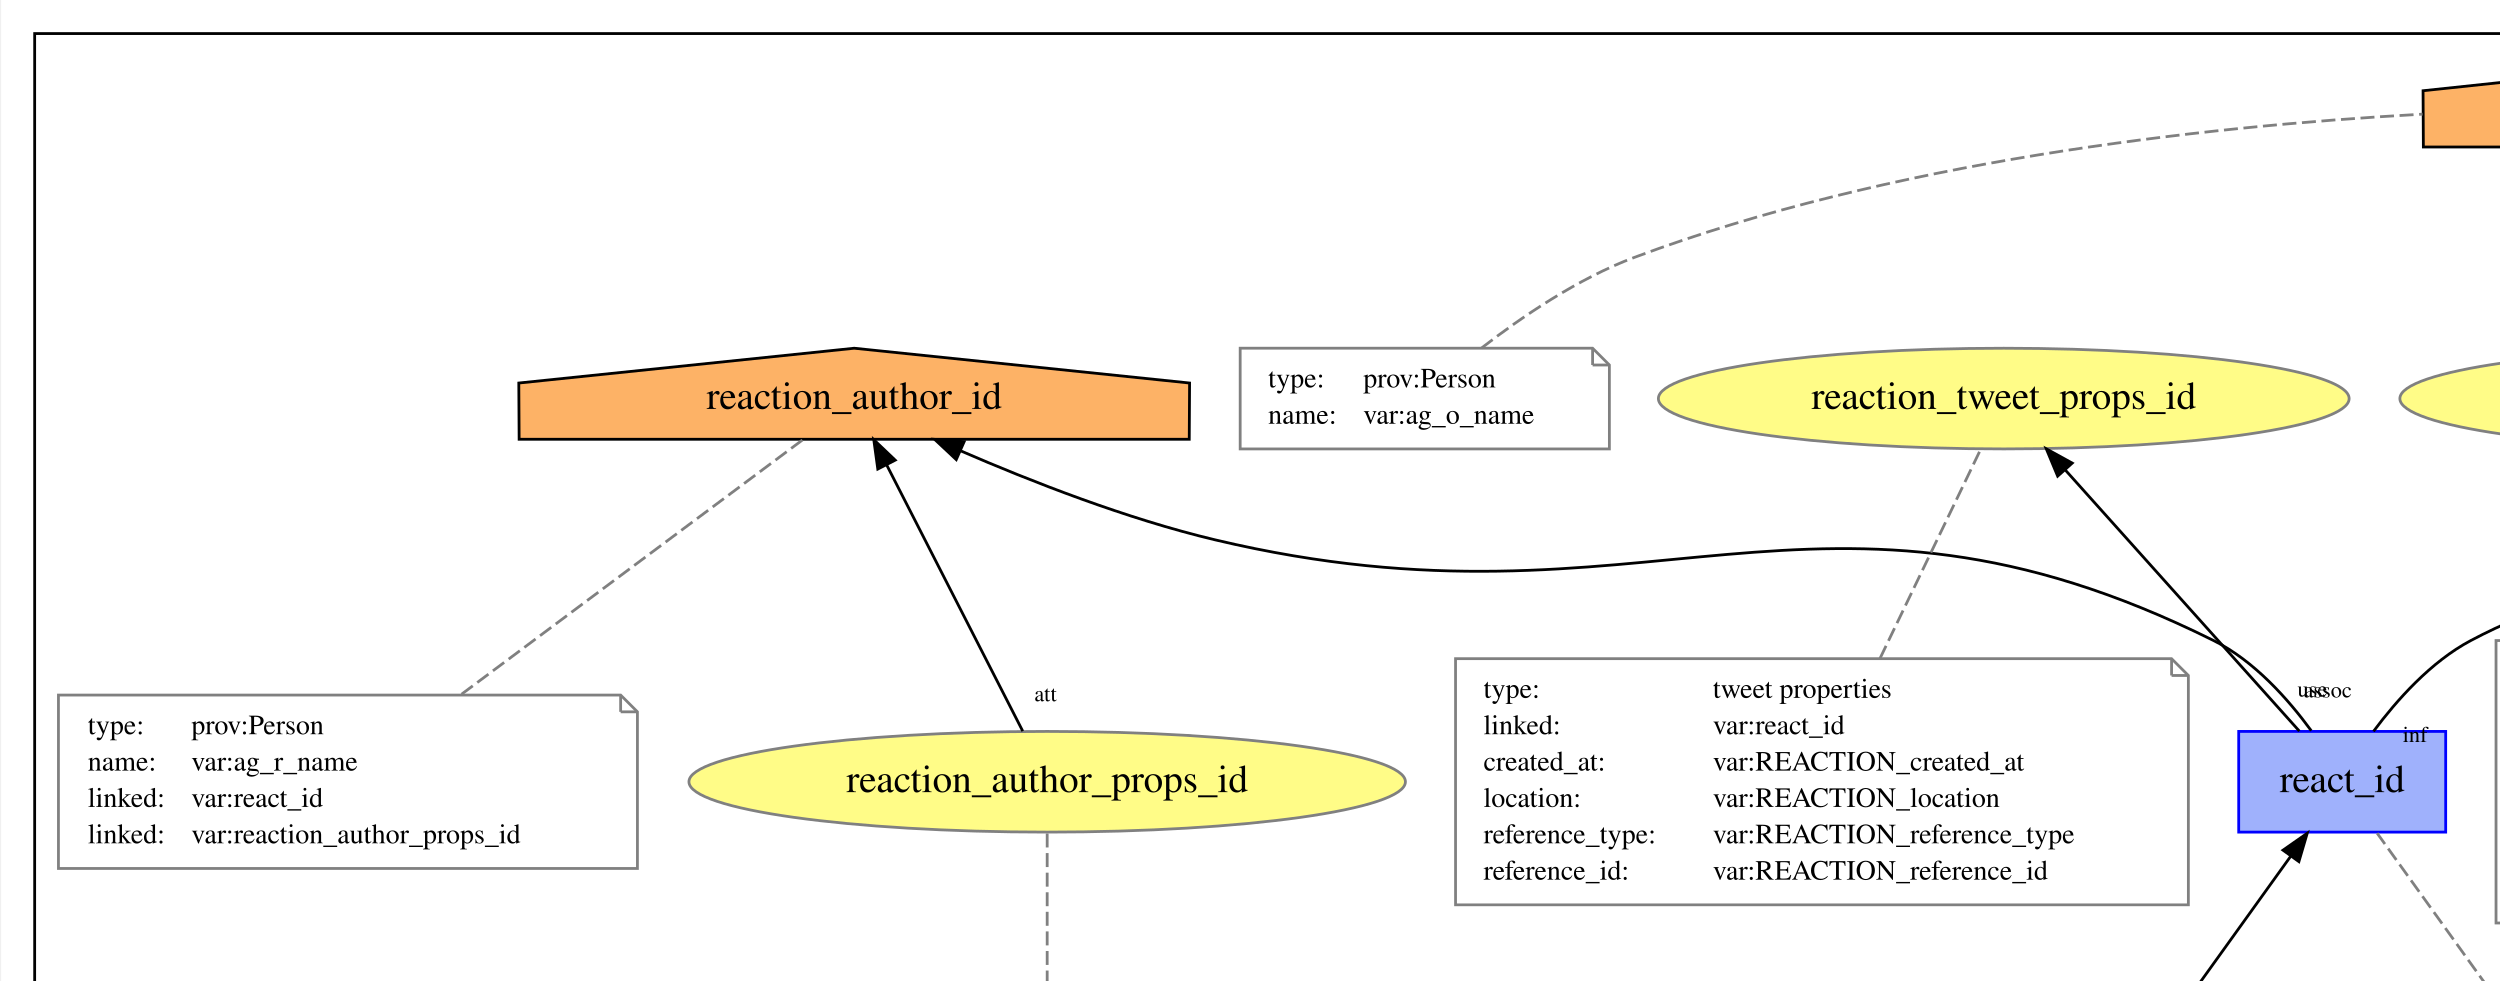
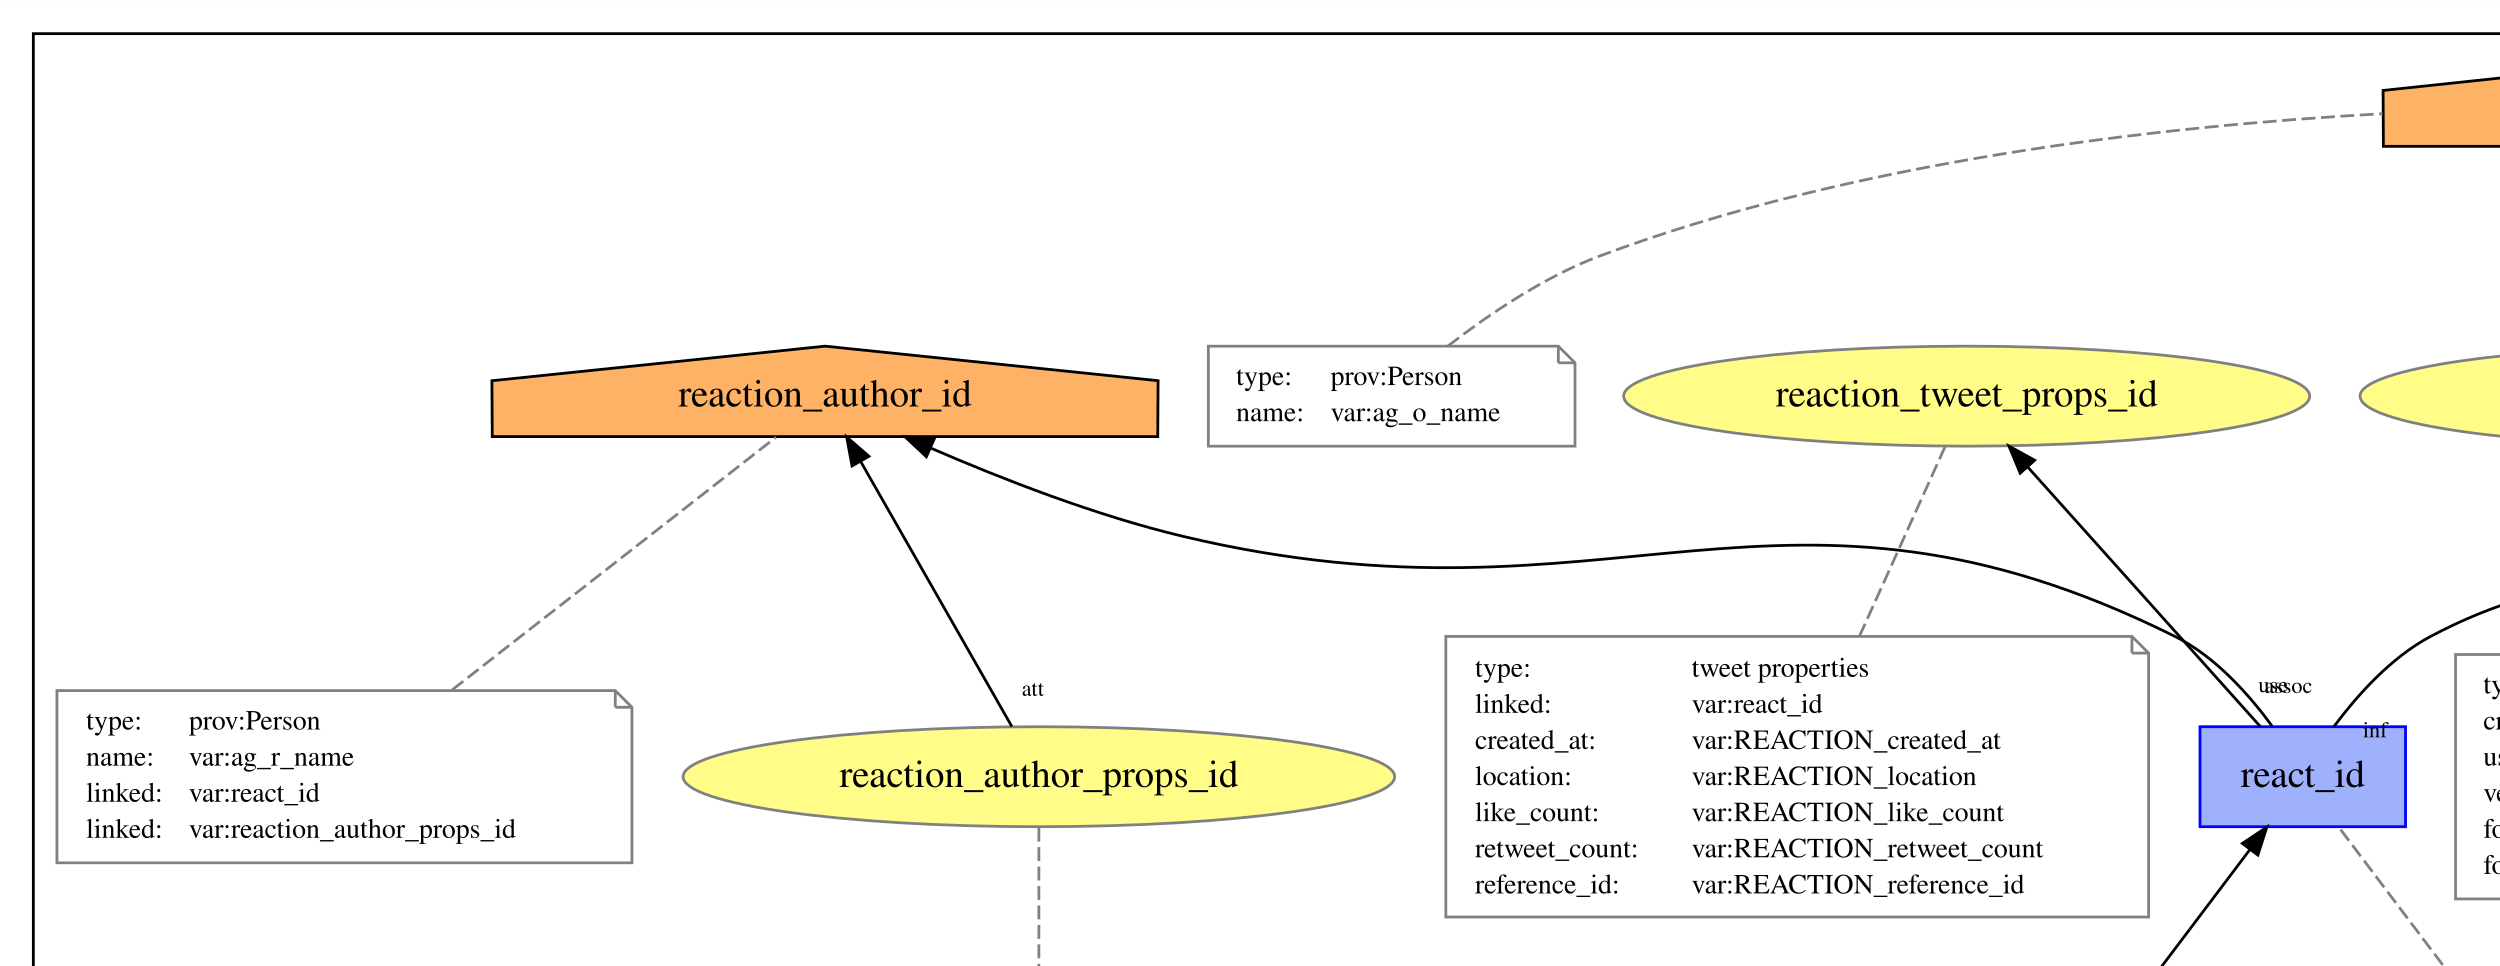
- <svg xmlns="http://www.w3.org/2000/svg" xmlns:xlink="http://www.w3.org/1999/xlink" width="1152pt" height="452pt" viewBox="0.00 0.00 1152.00 452.40">
-   <g id="graph0" class="graph" transform="scale(1.29 1.29) rotate(0) translate(4 578)">
-     <polygon fill="white" stroke="transparent" points="-4,4 -4,-578 1478,-578 1478,4 -4,4" />
+ <svg xmlns="http://www.w3.org/2000/svg" xmlns:xlink="http://www.w3.org/1999/xlink" width="1152pt" height="445pt" viewBox="0.00 0.00 1152.00 444.70">
+   <g id="graph0" class="graph" transform="scale(1.28 1.28) rotate(0) translate(4 565)">
+     <polygon fill="white" stroke="transparent" points="-4,4 -4,-565 1470,-565 1470,4 -4,4" />
    <g id="clust1" class="cluster">
      <g id="a_clust1">
        <a xlink:href="http://openprovenance.org/vargen#bundle_id" xlink:title="bundle_id">
-           <polygon fill="none" stroke="black" points="8,-8 8,-566 1466,-566 1466,-8 8,-8" />
-           <text text-anchor="middle" x="737" y="-15.8" font-family="Times,serif" font-size="14.00">bundle_id</text>
+           <polygon fill="none" stroke="black" points="8,-8 8,-553 1458,-553 1458,-8 8,-8" />
+           <text text-anchor="middle" x="733" y="-15.8" font-family="Times,serif" font-size="14.00">bundle_id</text>
        </a>
      </g>
    </g>
    <g id="node1" class="node">
      <g id="a_node1">
        <a xlink:href="http://openprovenance.org/var#post_id" xlink:title="post_id">
-           <polygon fill="#9fb1fc" stroke="#0000ff" points="1190,-453.5 1122,-453.5 1122,-417.5 1190,-417.5 1190,-453.5" />
-           <text text-anchor="middle" x="1156" y="-431.8" font-family="Times,serif" font-size="14.00">post_id</text>
+           <polygon fill="#9fb1fc" stroke="#0000ff" points="1182,-440.5 1114,-440.5 1114,-404.5 1182,-404.5 1182,-440.5" />
+           <text text-anchor="middle" x="1148" y="-418.8" font-family="Times,serif" font-size="14.00">post_id</text>
        </a>
      </g>
    </g>
    <g id="node7" class="node">
      <g id="a_node7">
        <a xlink:href="http://openprovenance.org/var#original_tweet_props_id" xlink:title="original_tweet_props_id">
-           <ellipse fill="#fffc87" stroke="#808080" cx="1284" cy="-540" rx="120.78" ry="18" />
-           <text text-anchor="middle" x="1284" y="-536.3" font-family="Times,serif" font-size="14.00">original_tweet_props_id</text>
+           <ellipse fill="#fffc87" stroke="#808080" cx="1276" cy="-527" rx="120.78" ry="18" />
+           <text text-anchor="middle" x="1276" y="-523.3" font-family="Times,serif" font-size="14.00">original_tweet_props_id</text>
        </a>
      </g>
    </g>
    <g id="edge13" class="edge">
-       <path fill="none" stroke="black" d="M1168.82,-453.69C1176.83,-463.78 1187.74,-476.39 1199,-486 1212.58,-497.59 1228.95,-508.41 1243.67,-517.22" />
-       <polygon fill="black" stroke="black" points="1242.19,-520.4 1252.59,-522.42 1245.72,-514.36 1242.19,-520.4" />
-       <text text-anchor="middle" x="1183.64" y="-449.5" font-family="Times,serif" font-size="8.00">use</text>
+       <path fill="none" stroke="black" d="M1160.82,-440.69C1168.83,-450.78 1179.74,-463.39 1191,-473 1204.58,-484.59 1220.95,-495.41 1235.67,-504.22" />
+       <polygon fill="black" stroke="black" points="1234.19,-507.4 1244.59,-509.42 1237.72,-501.36 1234.19,-507.4" />
+       <text text-anchor="middle" x="1175.64" y="-436.5" font-family="Times,serif" font-size="8.00">use</text>
    </g>
    <g id="node17" class="node">
      <g id="a_node17">
        <a xlink:href="http://openprovenance.org/var#original_author_id" xlink:title="original_author_id">
-           <polygon fill="#fdb266" stroke="black" points="1096.09,-545.56 979,-558 861.91,-545.56 862.02,-525.44 1095.98,-525.44 1096.09,-545.56" />
-           <text text-anchor="middle" x="979" y="-536.3" font-family="Times,serif" font-size="14.00">original_author_id</text>
+           <polygon fill="#fdb266" stroke="black" points="1088.09,-532.56 971,-545 853.91,-532.56 854.02,-512.44 1087.98,-512.44 1088.09,-532.56" />
+           <text text-anchor="middle" x="971" y="-523.3" font-family="Times,serif" font-size="14.00">original_author_id</text>
        </a>
      </g>
    </g>
    <g id="edge12" class="edge">
-       <path fill="none" stroke="black" d="M1144.49,-453.51C1136.65,-464.04 1125.45,-477.19 1113,-486 1090.83,-501.7 1063.36,-513.61 1039.07,-522.13" />
-       <polygon fill="black" stroke="black" points="1037.94,-518.82 1029.59,-525.35 1040.18,-525.45 1037.94,-518.82" />
-       <text text-anchor="middle" x="1150.31" y="-465.43" font-family="Times,serif" font-size="8.00">assoc</text>
+       <path fill="none" stroke="black" d="M1136.49,-440.51C1128.65,-451.04 1117.45,-464.19 1105,-473 1082.83,-488.7 1055.36,-500.61 1031.07,-509.13" />
+       <polygon fill="black" stroke="black" points="1029.94,-505.82 1021.59,-512.35 1032.18,-512.45 1029.94,-505.82" />
+       <text text-anchor="middle" x="1142.31" y="-452.43" font-family="Times,serif" font-size="8.00">assoc</text>
    </g>
    <g id="node2" class="node">
-       <polygon fill="none" stroke="gray" points="1451.5,-316.5 1370.5,-316.5 1370.5,-280.5 1457.5,-280.5 1457.5,-310.5 1451.5,-316.5" />
-       <polyline fill="none" stroke="gray" points="1451.5,-316.5 1451.5,-310.5 " />
-       <polyline fill="none" stroke="gray" points="1457.5,-310.5 1451.5,-310.5 " />
-       <text text-anchor="start" x="1381" y="-295.5" font-family="Times,serif" font-size="10.00">type:</text>
-       <text text-anchor="start" x="1409" y="-295.5" font-family="Times,serif" font-size="10.00">publish</text>
+       <polygon fill="none" stroke="gray" points="1443.5,-303.5 1362.5,-303.5 1362.5,-267.5 1449.5,-267.5 1449.5,-297.5 1443.5,-303.5" />
+       <polyline fill="none" stroke="gray" points="1443.5,-303.5 1443.5,-297.5 " />
+       <polyline fill="none" stroke="gray" points="1449.5,-297.5 1443.5,-297.5 " />
+       <text text-anchor="start" x="1373" y="-282.5" font-family="Times,serif" font-size="10.00">type:</text>
+       <text text-anchor="start" x="1401" y="-282.5" font-family="Times,serif" font-size="10.00">publish</text>
    </g>
    <g id="edge1" class="edge">
-       <path fill="none" stroke="gray" stroke-dasharray="5,2" d="M1399.97,-316.67C1390.16,-327.55 1376.15,-341.02 1361,-349 1295.75,-383.38 1262.37,-347.26 1199,-385 1185.7,-392.92 1174.39,-406.4 1166.72,-417.29" />
+       <path fill="none" stroke="gray" stroke-dasharray="5,2" d="M1391.97,-303.67C1382.16,-314.55 1368.15,-328.02 1353,-336 1287.75,-370.38 1254.37,-334.26 1191,-372 1177.7,-379.92 1166.39,-393.4 1158.72,-404.29" />
    </g>
    <g id="node3" class="node">
      <g id="a_node3">
        <a xlink:href="http://openprovenance.org/var#react_id" xlink:title="react_id">
-           <polygon fill="#9fb1fc" stroke="#0000ff" points="870,-316.5 796,-316.5 796,-280.5 870,-280.5 870,-316.5" />
-           <text text-anchor="middle" x="833" y="-294.8" font-family="Times,serif" font-size="14.00">react_id</text>
+           <polygon fill="#9fb1fc" stroke="#0000ff" points="862,-303.5 788,-303.5 788,-267.5 862,-267.5 862,-303.5" />
+           <text text-anchor="middle" x="825" y="-281.8" font-family="Times,serif" font-size="14.00">react_id</text>
        </a>
      </g>
    </g>
    <g id="edge15" class="edge">
-       <path fill="none" stroke="black" d="M844.19,-316.52C852.45,-327.63 864.7,-341.42 879,-349 971.97,-398.27 1020.87,-334.17 1113,-385 1123.53,-390.81 1132.69,-400.26 1139.82,-409.35" />
-       <polygon fill="black" stroke="black" points="1137.05,-411.48 1145.78,-417.48 1142.7,-407.35 1137.05,-411.48" />
-       <text text-anchor="middle" x="859.07" y="-312.71" font-family="Times,serif" font-size="8.00">inf</text>
+       <path fill="none" stroke="black" d="M836.19,-303.52C844.45,-314.63 856.7,-328.42 871,-336 963.97,-385.27 1012.87,-321.17 1105,-372 1115.53,-377.81 1124.69,-387.26 1131.82,-396.35" />
+       <polygon fill="black" stroke="black" points="1129.05,-398.48 1137.78,-404.48 1134.7,-394.35 1129.05,-398.48" />
+       <text text-anchor="middle" x="851.07" y="-299.71" font-family="Times,serif" font-size="8.00">inf</text>
    </g>
    <g id="node15" class="node">
      <g id="a_node15">
        <a xlink:href="http://openprovenance.org/var#reaction_tweet_props_id" xlink:title="reaction_tweet_props_id">
-           <ellipse fill="#fffc87" stroke="#808080" cx="712" cy="-435.5" rx="123.48" ry="18" />
-           <text text-anchor="middle" x="712" y="-431.8" font-family="Times,serif" font-size="14.00">reaction_tweet_props_id</text>
+           <ellipse fill="#fffc87" stroke="#808080" cx="704" cy="-422.5" rx="123.48" ry="18" />
+           <text text-anchor="middle" x="704" y="-418.8" font-family="Times,serif" font-size="14.00">reaction_tweet_props_id</text>
        </a>
      </g>
    </g>
    <g id="edge19" class="edge">
-       <path fill="none" stroke="black" d="M817.68,-316.6C796.49,-340.23 758.14,-383.02 733.93,-410.04" />
-       <polygon fill="black" stroke="black" points="731.27,-407.76 727.2,-417.54 736.48,-412.43 731.27,-407.76" />
-       <text text-anchor="middle" x="822.34" y="-328.95" font-family="Times,serif" font-size="8.00">use</text>
+       <path fill="none" stroke="black" d="M809.68,-303.6C788.49,-327.23 750.14,-370.02 725.93,-397.04" />
+       <polygon fill="black" stroke="black" points="723.27,-394.76 719.2,-404.54 728.48,-399.43 723.27,-394.76" />
+       <text text-anchor="middle" x="814.34" y="-315.95" font-family="Times,serif" font-size="8.00">use</text>
    </g>
    <g id="node19" class="node">
      <g id="a_node19">
        <a xlink:href="http://openprovenance.org/var#reaction_author_id" xlink:title="reaction_author_id">
-           <polygon fill="#fdb266" stroke="black" points="420.91,-441.06 301,-453.5 181.09,-441.06 181.21,-420.94 420.79,-420.94 420.91,-441.06" />
-           <text text-anchor="middle" x="301" y="-431.8" font-family="Times,serif" font-size="14.00">reaction_author_id</text>
+           <polygon fill="#fdb266" stroke="black" points="412.91,-428.06 293,-440.5 173.09,-428.06 173.21,-407.94 412.79,-407.94 412.91,-428.06" />
+           <text text-anchor="middle" x="293" y="-418.8" font-family="Times,serif" font-size="14.00">reaction_author_id</text>
        </a>
      </g>
    </g>
    <g id="edge16" class="edge">
-       <path fill="none" stroke="black" d="M821.93,-316.76C813.73,-327.97 801.5,-341.79 787,-349 644.2,-419.98 585.15,-348.11 430,-385 398.44,-392.5 364.23,-405.89 338.97,-416.85" />
-       <polygon fill="black" stroke="black" points="337.49,-413.68 329.76,-420.92 340.32,-420.09 337.49,-413.68" />
-       <text text-anchor="middle" x="827.81" y="-328.66" font-family="Times,serif" font-size="8.00">assoc</text>
+       <path fill="none" stroke="black" d="M813.93,-303.76C805.73,-314.97 793.5,-328.79 779,-336 636.2,-406.98 577.15,-335.11 422,-372 390.44,-379.5 356.23,-392.89 330.97,-403.85" />
+       <polygon fill="black" stroke="black" points="329.49,-400.68 321.76,-407.92 332.32,-407.09 329.49,-400.68" />
+       <text text-anchor="middle" x="819.81" y="-315.66" font-family="Times,serif" font-size="8.00">assoc</text>
    </g>
    <g id="node4" class="node">
-       <polygon fill="none" stroke="gray" points="1007,-179.5 847,-179.5 847,-143.5 1013,-143.5 1013,-173.5 1007,-179.5" />
-       <polyline fill="none" stroke="gray" points="1007,-179.5 1007,-173.5 " />
-       <polyline fill="none" stroke="gray" points="1013,-173.5 1007,-173.5 " />
-       <text text-anchor="start" x="857" y="-165.5" font-family="Times,serif" font-size="10.00">type:</text>
-       <text text-anchor="start" x="894" y="-165.5" font-family="Times,serif" font-size="10.00">publish</text>
-       <text text-anchor="start" x="857" y="-152.5" font-family="Times,serif" font-size="10.00">linked:</text>
-       <text text-anchor="start" x="894" y="-152.5" font-family="Times,serif" font-size="10.00">var:reaction_tweet_id</text>
+       <polygon fill="none" stroke="gray" points="999,-173 839,-173 839,-137 1005,-137 1005,-167 999,-173" />
+       <polyline fill="none" stroke="gray" points="999,-173 999,-167 " />
+       <polyline fill="none" stroke="gray" points="1005,-167 999,-167 " />
+       <text text-anchor="start" x="849" y="-159" font-family="Times,serif" font-size="10.00">type:</text>
+       <text text-anchor="start" x="886" y="-159" font-family="Times,serif" font-size="10.00">publish</text>
+       <text text-anchor="start" x="849" y="-146" font-family="Times,serif" font-size="10.00">linked:</text>
+       <text text-anchor="start" x="886" y="-146" font-family="Times,serif" font-size="10.00">var:reaction_tweet_id</text>
    </g>
    <g id="edge2" class="edge">
-       <path fill="none" stroke="gray" stroke-dasharray="5,2" d="M917.71,-179.6C899.16,-205.42 864.17,-254.12 845.49,-280.11" />
+       <path fill="none" stroke="gray" stroke-dasharray="5,2" d="M909.12,-173.06C890.57,-197.64 856.52,-242.75 837.93,-267.37" />
    </g>
    <g id="node5" class="node">
      <g id="a_node5">
        <a xlink:href="http://openprovenance.org/var#original_tweet_id" xlink:title="original_tweet_id">
-           <ellipse fill="#fffc87" stroke="#808080" cx="1262" cy="-298.5" rx="90.18" ry="18" />
-           <text text-anchor="middle" x="1262" y="-294.8" font-family="Times,serif" font-size="14.00">original_tweet_id</text>
+           <ellipse fill="#fffc87" stroke="#808080" cx="1254" cy="-285.5" rx="90.18" ry="18" />
+           <text text-anchor="middle" x="1254" y="-281.8" font-family="Times,serif" font-size="14.00">original_tweet_id</text>
        </a>
      </g>
    </g>
    <g id="edge11" class="edge">
-       <path fill="none" stroke="black" d="M1248.79,-316.32C1230.38,-339.77 1196.88,-382.43 1175.57,-409.58" />
-       <polygon fill="black" stroke="black" points="1172.8,-407.44 1169.38,-417.46 1178.31,-411.76 1172.8,-407.44" />
-       <text text-anchor="middle" x="1254.37" y="-328.35" font-family="Times,serif" font-size="8.00">gen</text>
+       <path fill="none" stroke="black" d="M1240.79,-303.32C1222.38,-326.77 1188.88,-369.43 1167.57,-396.58" />
+       <polygon fill="black" stroke="black" points="1164.8,-394.44 1161.38,-404.46 1170.31,-398.76 1164.8,-394.44" />
+       <text text-anchor="middle" x="1246.37" y="-315.35" font-family="Times,serif" font-size="8.00">gen</text>
    </g>
    <g id="node6" class="node">
-       <polygon fill="none" stroke="gray" points="1324.5,-179.5 1193.5,-179.5 1193.5,-143.5 1330.5,-143.5 1330.5,-173.5 1324.5,-179.5" />
-       <polyline fill="none" stroke="gray" points="1324.5,-179.5 1324.5,-173.5 " />
-       <polyline fill="none" stroke="gray" points="1330.5,-173.5 1324.5,-173.5 " />
-       <text text-anchor="start" x="1204" y="-165.5" font-family="Times,serif" font-size="10.00">type:</text>
-       <text text-anchor="start" x="1237" y="-165.5" font-family="Times,serif" font-size="10.00">original tweet</text>
-       <text text-anchor="start" x="1204" y="-152.5" font-family="Times,serif" font-size="10.00">value:</text>
-       <text text-anchor="start" x="1237" y="-152.5" font-family="Times,serif" font-size="10.00">var:original_text</text>
+       <polygon fill="none" stroke="gray" points="1316.5,-173 1185.5,-173 1185.5,-137 1322.5,-137 1322.5,-167 1316.5,-173" />
+       <polyline fill="none" stroke="gray" points="1316.5,-173 1316.5,-167 " />
+       <polyline fill="none" stroke="gray" points="1322.5,-167 1316.5,-167 " />
+       <text text-anchor="start" x="1196" y="-159" font-family="Times,serif" font-size="10.00">type:</text>
+       <text text-anchor="start" x="1229" y="-159" font-family="Times,serif" font-size="10.00">original tweet</text>
+       <text text-anchor="start" x="1196" y="-146" font-family="Times,serif" font-size="10.00">value:</text>
+       <text text-anchor="start" x="1229" y="-146" font-family="Times,serif" font-size="10.00">var:original_text</text>
    </g>
    <g id="edge3" class="edge">
-       <path fill="none" stroke="gray" stroke-dasharray="5,2" d="M1262,-179.6C1262,-205.42 1262,-254.12 1262,-280.11" />
+       <path fill="none" stroke="gray" stroke-dasharray="5,2" d="M1254,-173.06C1254,-197.64 1254,-242.75 1254,-267.37" />
    </g>
    <g id="node8" class="node">
-       <polygon fill="none" stroke="gray" points="1452,-486 1208,-486 1208,-385 1458,-385 1458,-480 1452,-486" />
-       <polyline fill="none" stroke="gray" points="1452,-486 1452,-480 " />
-       <polyline fill="none" stroke="gray" points="1458,-480 1452,-480 " />
-       <text text-anchor="start" x="1218" y="-471.5" font-family="Times,serif" font-size="10.00">type:</text>
-       <text text-anchor="start" x="1296" y="-471.5" font-family="Times,serif" font-size="10.00">tweet properties</text>
-       <text text-anchor="start" x="1218" y="-458.5" font-family="Times,serif" font-size="10.00">created_at:</text>
-       <text text-anchor="start" x="1296" y="-458.5" font-family="Times,serif" font-size="10.00">var:ORIGINAL_created_at</text>
-       <text text-anchor="start" x="1218" y="-445.5" font-family="Times,serif" font-size="10.00">location:</text>
-       <text text-anchor="start" x="1296" y="-445.5" font-family="Times,serif" font-size="10.00">var:ORIGINAL_location</text>
-       <text text-anchor="start" x="1218" y="-432.5" font-family="Times,serif" font-size="10.00">like_count:</text>
-       <text text-anchor="start" x="1296" y="-432.5" font-family="Times,serif" font-size="10.00">var:ORIGINAL_like_count</text>
-       <text text-anchor="start" x="1218" y="-419.5" font-family="Times,serif" font-size="10.00">quote_count:</text>
-       <text text-anchor="start" x="1296" y="-419.5" font-family="Times,serif" font-size="10.00">var:ORIGINAL_quote_count</text>
-       <text text-anchor="start" x="1218" y="-406.5" font-family="Times,serif" font-size="10.00">reply_count:</text>
-       <text text-anchor="start" x="1296" y="-406.5" font-family="Times,serif" font-size="10.00">var:ORIGINAL_reply_count</text>
-       <text text-anchor="start" x="1218" y="-393.5" font-family="Times,serif" font-size="10.00">retweet_count:</text>
-       <text text-anchor="start" x="1296" y="-393.5" font-family="Times,serif" font-size="10.00">var:ORIGINAL_retweet_count</text>
+       <polygon fill="none" stroke="gray" points="1444,-473 1200,-473 1200,-372 1450,-372 1450,-467 1444,-473" />
+       <polyline fill="none" stroke="gray" points="1444,-473 1444,-467 " />
+       <polyline fill="none" stroke="gray" points="1450,-467 1444,-467 " />
+       <text text-anchor="start" x="1210" y="-458.5" font-family="Times,serif" font-size="10.00">type:</text>
+       <text text-anchor="start" x="1288" y="-458.5" font-family="Times,serif" font-size="10.00">tweet properties</text>
+       <text text-anchor="start" x="1210" y="-445.5" font-family="Times,serif" font-size="10.00">created_at:</text>
+       <text text-anchor="start" x="1288" y="-445.5" font-family="Times,serif" font-size="10.00">var:ORIGINAL_created_at</text>
+       <text text-anchor="start" x="1210" y="-432.5" font-family="Times,serif" font-size="10.00">location:</text>
+       <text text-anchor="start" x="1288" y="-432.5" font-family="Times,serif" font-size="10.00">var:ORIGINAL_location</text>
+       <text text-anchor="start" x="1210" y="-419.5" font-family="Times,serif" font-size="10.00">like_count:</text>
+       <text text-anchor="start" x="1288" y="-419.5" font-family="Times,serif" font-size="10.00">var:ORIGINAL_like_count</text>
+       <text text-anchor="start" x="1210" y="-406.5" font-family="Times,serif" font-size="10.00">quote_count:</text>
+       <text text-anchor="start" x="1288" y="-406.5" font-family="Times,serif" font-size="10.00">var:ORIGINAL_quote_count</text>
+       <text text-anchor="start" x="1210" y="-393.5" font-family="Times,serif" font-size="10.00">reply_count:</text>
+       <text text-anchor="start" x="1288" y="-393.5" font-family="Times,serif" font-size="10.00">var:ORIGINAL_reply_count</text>
+       <text text-anchor="start" x="1210" y="-380.5" font-family="Times,serif" font-size="10.00">retweet_count:</text>
+       <text text-anchor="start" x="1288" y="-380.5" font-family="Times,serif" font-size="10.00">var:ORIGINAL_retweet_count</text>
    </g>
    <g id="edge4" class="edge">
-       <path fill="none" stroke="gray" stroke-dasharray="5,2" d="M1309.22,-486.25C1303.07,-499.1 1296.87,-512.08 1292.15,-521.95" />
+       <path fill="none" stroke="gray" stroke-dasharray="5,2" d="M1301.22,-473.25C1295.07,-486.1 1288.87,-499.08 1284.15,-508.95" />
    </g>
    <g id="node9" class="node">
      <g id="a_node9">
        <a xlink:href="http://openprovenance.org/var#original_author_props_id" xlink:title="original_author_props_id">
-           <ellipse fill="#fffc87" stroke="#808080" cx="979" cy="-435.5" rx="125.38" ry="18" />
-           <text text-anchor="middle" x="979" y="-431.8" font-family="Times,serif" font-size="14.00">original_author_props_id</text>
+           <ellipse fill="#fffc87" stroke="#808080" cx="971" cy="-422.5" rx="125.38" ry="18" />
+           <text text-anchor="middle" x="971" y="-418.8" font-family="Times,serif" font-size="14.00">original_author_props_id</text>
        </a>
      </g>
    </g>
    <g id="edge14" class="edge">
-       <path fill="none" stroke="black" d="M979,-453.89C979,-470.69 979,-496.29 979,-515.03" />
-       <polygon fill="black" stroke="black" points="975.5,-515.15 979,-525.15 982.5,-515.15 975.5,-515.15" />
-       <text text-anchor="middle" x="991.99" y="-459.49" font-family="Times,serif" font-size="8.00">att</text>
+       <path fill="none" stroke="black" d="M971,-440.89C971,-457.69 971,-483.29 971,-502.03" />
+       <polygon fill="black" stroke="black" points="967.5,-502.15 971,-512.15 974.5,-502.15 967.5,-502.15" />
+       <text text-anchor="middle" x="983.99" y="-446.49" font-family="Times,serif" font-size="8.00">att</text>
    </g>
    <g id="node10" class="node">
-       <polygon fill="none" stroke="gray" points="1148,-349 888,-349 888,-248 1154,-248 1154,-343 1148,-349" />
-       <polyline fill="none" stroke="gray" points="1148,-349 1148,-343 " />
-       <polyline fill="none" stroke="gray" points="1154,-343 1148,-343 " />
-       <text text-anchor="start" x="898" y="-334.5" font-family="Times,serif" font-size="10.00">type:</text>
-       <text text-anchor="start" x="984" y="-334.5" font-family="Times,serif" font-size="10.00">user properties</text>
-       <text text-anchor="start" x="898" y="-321.5" font-family="Times,serif" font-size="10.00">credible:</text>
-       <text text-anchor="start" x="984" y="-321.5" font-family="Times,serif" font-size="10.00">var:ORIGINAL_credible</text>
-       <text text-anchor="start" x="898" y="-308.5" font-family="Times,serif" font-size="10.00">name:</text>
-       <text text-anchor="start" x="984" y="-308.5" font-family="Times,serif" font-size="10.00">var:ORIGINAL_name</text>
-       <text text-anchor="start" x="898" y="-295.5" font-family="Times,serif" font-size="10.00">username:</text>
-       <text text-anchor="start" x="984" y="-295.5" font-family="Times,serif" font-size="10.00">var:ORIGINAL_username</text>
-       <text text-anchor="start" x="898" y="-282.5" font-family="Times,serif" font-size="10.00">verified:</text>
-       <text text-anchor="start" x="984" y="-282.5" font-family="Times,serif" font-size="10.00">var:ORIGINAL_verified</text>
-       <text text-anchor="start" x="898" y="-269.5" font-family="Times,serif" font-size="10.00">followers_count:</text>
-       <text text-anchor="start" x="984" y="-269.5" font-family="Times,serif" font-size="10.00">var:ORIGINAL_followers_count</text>
-       <text text-anchor="start" x="898" y="-256.5" font-family="Times,serif" font-size="10.00">following_count:</text>
-       <text text-anchor="start" x="984" y="-256.5" font-family="Times,serif" font-size="10.00">var:ORIGINAL_following_count</text>
+       <polygon fill="none" stroke="gray" points="1140,-329.5 880,-329.5 880,-241.5 1146,-241.5 1146,-323.5 1140,-329.5" />
+       <polyline fill="none" stroke="gray" points="1140,-329.5 1140,-323.5 " />
+       <polyline fill="none" stroke="gray" points="1146,-323.5 1140,-323.5 " />
+       <text text-anchor="start" x="890" y="-315.5" font-family="Times,serif" font-size="10.00">type:</text>
+       <text text-anchor="start" x="976" y="-315.5" font-family="Times,serif" font-size="10.00">user properties</text>
+       <text text-anchor="start" x="890" y="-302.5" font-family="Times,serif" font-size="10.00">credible:</text>
+       <text text-anchor="start" x="976" y="-302.5" font-family="Times,serif" font-size="10.00">var:ORIGINAL_credible</text>
+       <text text-anchor="start" x="890" y="-289.5" font-family="Times,serif" font-size="10.00">username:</text>
+       <text text-anchor="start" x="976" y="-289.5" font-family="Times,serif" font-size="10.00">var:ORIGINAL_username</text>
+       <text text-anchor="start" x="890" y="-276.5" font-family="Times,serif" font-size="10.00">verified:</text>
+       <text text-anchor="start" x="976" y="-276.5" font-family="Times,serif" font-size="10.00">var:ORIGINAL_verified</text>
+       <text text-anchor="start" x="890" y="-263.5" font-family="Times,serif" font-size="10.00">followers_count:</text>
+       <text text-anchor="start" x="976" y="-263.5" font-family="Times,serif" font-size="10.00">var:ORIGINAL_followers_count</text>
+       <text text-anchor="start" x="890" y="-250.5" font-family="Times,serif" font-size="10.00">following_count:</text>
+       <text text-anchor="start" x="976" y="-250.5" font-family="Times,serif" font-size="10.00">var:ORIGINAL_following_count</text>
    </g>
    <g id="edge5" class="edge">
-       <path fill="none" stroke="gray" stroke-dasharray="5,2" d="M1005.6,-349C998.15,-372.93 989.7,-400.12 984.36,-417.28" />
+       <path fill="none" stroke="gray" stroke-dasharray="5,2" d="M999.6,-329.59C991.72,-354.9 982.2,-385.5 976.37,-404.23" />
    </g>
    <g id="node11" class="node">
      <g id="a_node11">
        <a xlink:href="http://openprovenance.org/var#reaction_author_props_id" xlink:title="reaction_author_props_id">
-           <ellipse fill="#fffc87" stroke="#808080" cx="370" cy="-298.5" rx="128.08" ry="18" />
-           <text text-anchor="middle" x="370" y="-294.8" font-family="Times,serif" font-size="14.00">reaction_author_props_id</text>
+           <ellipse fill="#fffc87" stroke="#808080" cx="370" cy="-285.5" rx="128.08" ry="18" />
+           <text text-anchor="middle" x="370" y="-281.8" font-family="Times,serif" font-size="14.00">reaction_author_props_id</text>
        </a>
      </g>
    </g>
    <g id="edge17" class="edge">
-       <path fill="none" stroke="black" d="M361.26,-316.6C348.92,-340.74 326.37,-384.85 312.63,-411.74" />
-       <polygon fill="black" stroke="black" points="309.44,-410.3 308,-420.8 315.67,-413.49 309.44,-410.3" />
-       <text text-anchor="middle" x="369.41" y="-327.29" font-family="Times,serif" font-size="8.00">att</text>
+       <path fill="none" stroke="black" d="M360.25,-303.6C346.42,-327.84 321.1,-372.24 305.78,-399.09" />
+       <polygon fill="black" stroke="black" points="302.73,-397.38 300.81,-407.8 308.81,-400.85 302.73,-397.38" />
+       <text text-anchor="middle" x="367.82" y="-314.65" font-family="Times,serif" font-size="8.00">att</text>
    </g>
    <g id="node12" class="node">
-       <polygon fill="none" stroke="gray" points="498.5,-212 235.5,-212 235.5,-111 504.5,-111 504.5,-206 498.5,-212" />
-       <polyline fill="none" stroke="gray" points="498.5,-212 498.5,-206 " />
-       <polyline fill="none" stroke="gray" points="504.5,-206 498.5,-206 " />
-       <text text-anchor="start" x="246" y="-197.5" font-family="Times,serif" font-size="10.00">type:</text>
-       <text text-anchor="start" x="332" y="-197.5" font-family="Times,serif" font-size="10.00">user properties</text>
-       <text text-anchor="start" x="246" y="-184.5" font-family="Times,serif" font-size="10.00">credible:</text>
-       <text text-anchor="start" x="332" y="-184.5" font-family="Times,serif" font-size="10.00">var:REACTION_credible</text>
-       <text text-anchor="start" x="246" y="-171.5" font-family="Times,serif" font-size="10.00">name:</text>
-       <text text-anchor="start" x="332" y="-171.5" font-family="Times,serif" font-size="10.00">var:REACTION_name</text>
-       <text text-anchor="start" x="246" y="-158.5" font-family="Times,serif" font-size="10.00">username:</text>
-       <text text-anchor="start" x="332" y="-158.5" font-family="Times,serif" font-size="10.00">var:REACTION_username</text>
-       <text text-anchor="start" x="246" y="-145.5" font-family="Times,serif" font-size="10.00">verified:</text>
-       <text text-anchor="start" x="332" y="-145.5" font-family="Times,serif" font-size="10.00">var:REACTION_verified</text>
-       <text text-anchor="start" x="246" y="-132.5" font-family="Times,serif" font-size="10.00">followers_count:</text>
-       <text text-anchor="start" x="332" y="-132.5" font-family="Times,serif" font-size="10.00">var:REACTION_followers_count</text>
-       <text text-anchor="start" x="246" y="-119.5" font-family="Times,serif" font-size="10.00">following_count:</text>
-       <text text-anchor="start" x="332" y="-119.5" font-family="Times,serif" font-size="10.00">var:REACTION_following_count</text>
+       <polygon fill="none" stroke="gray" points="498.5,-199 235.5,-199 235.5,-111 504.5,-111 504.5,-193 498.5,-199" />
+       <polyline fill="none" stroke="gray" points="498.5,-199 498.5,-193 " />
+       <polyline fill="none" stroke="gray" points="504.5,-193 498.5,-193 " />
+       <text text-anchor="start" x="246" y="-185" font-family="Times,serif" font-size="10.00">type:</text>
+       <text text-anchor="start" x="332" y="-185" font-family="Times,serif" font-size="10.00">user properties</text>
+       <text text-anchor="start" x="246" y="-172" font-family="Times,serif" font-size="10.00">credible:</text>
+       <text text-anchor="start" x="332" y="-172" font-family="Times,serif" font-size="10.00">var:REACTION_credible</text>
+       <text text-anchor="start" x="246" y="-159" font-family="Times,serif" font-size="10.00">username:</text>
+       <text text-anchor="start" x="332" y="-159" font-family="Times,serif" font-size="10.00">var:REACTION_username</text>
+       <text text-anchor="start" x="246" y="-146" font-family="Times,serif" font-size="10.00">verified:</text>
+       <text text-anchor="start" x="332" y="-146" font-family="Times,serif" font-size="10.00">var:REACTION_verified</text>
+       <text text-anchor="start" x="246" y="-133" font-family="Times,serif" font-size="10.00">followers_count:</text>
+       <text text-anchor="start" x="332" y="-133" font-family="Times,serif" font-size="10.00">var:REACTION_followers_count</text>
+       <text text-anchor="start" x="246" y="-120" font-family="Times,serif" font-size="10.00">following_count:</text>
+       <text text-anchor="start" x="332" y="-120" font-family="Times,serif" font-size="10.00">var:REACTION_following_count</text>
    </g>
    <g id="edge6" class="edge">
-       <path fill="none" stroke="gray" stroke-dasharray="5,2" d="M370,-212C370,-235.93 370,-263.12 370,-280.28" />
+       <path fill="none" stroke="gray" stroke-dasharray="5,2" d="M370,-199.15C370,-222.48 370,-249.99 370,-267.34" />
    </g>
    <g id="node13" class="node">
      <g id="a_node13">
        <a xlink:href="http://openprovenance.org/var#reaction_tweet_id" xlink:title="reaction_tweet_id">
-           <ellipse fill="#fffc87" stroke="#808080" cx="736" cy="-161.5" rx="92.88" ry="18" />
-           <text text-anchor="middle" x="736" y="-157.8" font-family="Times,serif" font-size="14.00">reaction_tweet_id</text>
+           <ellipse fill="#fffc87" stroke="#808080" cx="728" cy="-155" rx="92.88" ry="18" />
+           <text text-anchor="middle" x="728" y="-151.3" font-family="Times,serif" font-size="14.00">reaction_tweet_id</text>
        </a>
      </g>
    </g>
    <g id="edge18" class="edge">
-       <path fill="none" stroke="black" d="M748.29,-179.6C765.03,-202.9 795.15,-244.83 814.6,-271.89" />
-       <polygon fill="black" stroke="black" points="811.83,-274.04 820.51,-280.11 817.52,-269.95 811.83,-274.04" />
-       <text text-anchor="middle" x="763.21" y="-176.21" font-family="Times,serif" font-size="8.00">gen</text>
+       <path fill="none" stroke="black" d="M740.88,-173.06C757.55,-195.15 786.73,-233.8 805.96,-259.27" />
+       <polygon fill="black" stroke="black" points="803.25,-261.49 812.07,-267.37 808.83,-257.28 803.25,-261.49" />
+       <text text-anchor="middle" x="755.77" y="-169.32" font-family="Times,serif" font-size="8.00">gen</text>
    </g>
    <g id="node14" class="node">
-       <polygon fill="none" stroke="gray" points="818.5,-75 647.5,-75 647.5,-39 824.5,-39 824.5,-69 818.5,-75" />
-       <polyline fill="none" stroke="gray" points="818.5,-75 818.5,-69 " />
-       <polyline fill="none" stroke="gray" points="824.5,-69 818.5,-69 " />
-       <text text-anchor="start" x="658" y="-61" font-family="Times,serif" font-size="10.00">type:</text>
-       <text text-anchor="start" x="691" y="-61" font-family="Times,serif" font-size="10.00">var:reply_retweet_quote</text>
-       <text text-anchor="start" x="658" y="-48" font-family="Times,serif" font-size="10.00">value:</text>
-       <text text-anchor="start" x="691" y="-48" font-family="Times,serif" font-size="10.00">var:reaction_text</text>
+       <polygon fill="none" stroke="gray" points="810.5,-75 639.5,-75 639.5,-39 816.5,-39 816.5,-69 810.5,-75" />
+       <polyline fill="none" stroke="gray" points="810.5,-75 810.5,-69 " />
+       <polyline fill="none" stroke="gray" points="816.5,-69 810.5,-69 " />
+       <text text-anchor="start" x="650" y="-61" font-family="Times,serif" font-size="10.00">type:</text>
+       <text text-anchor="start" x="683" y="-61" font-family="Times,serif" font-size="10.00">var:reply_retweet_quote</text>
+       <text text-anchor="start" x="650" y="-48" font-family="Times,serif" font-size="10.00">value:</text>
+       <text text-anchor="start" x="683" y="-48" font-family="Times,serif" font-size="10.00">var:reaction_text</text>
    </g>
    <g id="edge7" class="edge">
-       <path fill="none" stroke="gray" stroke-dasharray="5,2" d="M736,-75.39C736,-94.35 736,-124.51 736,-143.37" />
+       <path fill="none" stroke="gray" stroke-dasharray="5,2" d="M728,-75.16C728,-92.64 728,-119.57 728,-136.99" />
    </g>
    <g id="node16" class="node">
-       <polygon fill="none" stroke="gray" points="772,-342.5 516,-342.5 516,-254.5 778,-254.5 778,-336.5 772,-342.5" />
-       <polyline fill="none" stroke="gray" points="772,-342.5 772,-336.5 " />
-       <polyline fill="none" stroke="gray" points="778,-336.5 772,-336.5 " />
-       <text text-anchor="start" x="526" y="-328.5" font-family="Times,serif" font-size="10.00">type:</text>
-       <text text-anchor="start" x="608" y="-328.5" font-family="Times,serif" font-size="10.00">tweet properties</text>
-       <text text-anchor="start" x="526" y="-315.5" font-family="Times,serif" font-size="10.00">linked:</text>
-       <text text-anchor="start" x="608" y="-315.5" font-family="Times,serif" font-size="10.00">var:react_id</text>
-       <text text-anchor="start" x="526" y="-302.5" font-family="Times,serif" font-size="10.00">created_at:</text>
-       <text text-anchor="start" x="608" y="-302.5" font-family="Times,serif" font-size="10.00">var:REACTION_created_at</text>
-       <text text-anchor="start" x="526" y="-289.5" font-family="Times,serif" font-size="10.00">location:</text>
-       <text text-anchor="start" x="608" y="-289.5" font-family="Times,serif" font-size="10.00">var:REACTION_location</text>
-       <text text-anchor="start" x="526" y="-276.5" font-family="Times,serif" font-size="10.00">reference_type:</text>
-       <text text-anchor="start" x="608" y="-276.5" font-family="Times,serif" font-size="10.00">var:REACTION_reference_type</text>
-       <text text-anchor="start" x="526" y="-263.5" font-family="Times,serif" font-size="10.00">reference_id:</text>
-       <text text-anchor="start" x="608" y="-263.5" font-family="Times,serif" font-size="10.00">var:REACTION_reference_id</text>
+       <polygon fill="none" stroke="gray" points="763.5,-336 516.5,-336 516.5,-235 769.5,-235 769.5,-330 763.5,-336" />
+       <polyline fill="none" stroke="gray" points="763.5,-336 763.5,-330 " />
+       <polyline fill="none" stroke="gray" points="769.5,-330 763.5,-330 " />
+       <text text-anchor="start" x="527" y="-321.5" font-family="Times,serif" font-size="10.00">type:</text>
+       <text text-anchor="start" x="605" y="-321.5" font-family="Times,serif" font-size="10.00">tweet properties</text>
+       <text text-anchor="start" x="527" y="-308.5" font-family="Times,serif" font-size="10.00">linked:</text>
+       <text text-anchor="start" x="605" y="-308.5" font-family="Times,serif" font-size="10.00">var:react_id</text>
+       <text text-anchor="start" x="527" y="-295.5" font-family="Times,serif" font-size="10.00">created_at:</text>
+       <text text-anchor="start" x="605" y="-295.5" font-family="Times,serif" font-size="10.00">var:REACTION_created_at</text>
+       <text text-anchor="start" x="527" y="-282.5" font-family="Times,serif" font-size="10.00">location:</text>
+       <text text-anchor="start" x="605" y="-282.5" font-family="Times,serif" font-size="10.00">var:REACTION_location</text>
+       <text text-anchor="start" x="527" y="-269.5" font-family="Times,serif" font-size="10.00">like_count:</text>
+       <text text-anchor="start" x="605" y="-269.5" font-family="Times,serif" font-size="10.00">var:REACTION_like_count</text>
+       <text text-anchor="start" x="527" y="-256.5" font-family="Times,serif" font-size="10.00">retweet_count:</text>
+       <text text-anchor="start" x="605" y="-256.5" font-family="Times,serif" font-size="10.00">var:REACTION_retweet_count</text>
+       <text text-anchor="start" x="527" y="-243.5" font-family="Times,serif" font-size="10.00">reference_id:</text>
+       <text text-anchor="start" x="605" y="-243.5" font-family="Times,serif" font-size="10.00">var:REACTION_reference_id</text>
    </g>
    <g id="edge8" class="edge">
-       <path fill="none" stroke="gray" stroke-dasharray="5,2" d="M667.75,-342.59C679.93,-367.9 694.67,-398.5 703.68,-417.23" />
+       <path fill="none" stroke="gray" stroke-dasharray="5,2" d="M665.37,-336C676.18,-359.93 688.46,-387.12 696.22,-404.28" />
    </g>
    <g id="node18" class="node">
-       <polygon fill="none" stroke="gray" points="565,-453.5 439,-453.5 439,-417.5 571,-417.5 571,-447.5 565,-453.5" />
-       <polyline fill="none" stroke="gray" points="565,-453.5 565,-447.5 " />
-       <polyline fill="none" stroke="gray" points="571,-447.5 565,-447.5 " />
-       <text text-anchor="start" x="449" y="-439.5" font-family="Times,serif" font-size="10.00">type:</text>
-       <text text-anchor="start" x="483" y="-439.5" font-family="Times,serif" font-size="10.00">prov:Person</text>
-       <text text-anchor="start" x="449" y="-426.5" font-family="Times,serif" font-size="10.00">name:</text>
-       <text text-anchor="start" x="483" y="-426.5" font-family="Times,serif" font-size="10.00">var:ag_o_name</text>
+       <polygon fill="none" stroke="gray" points="557,-440.5 431,-440.5 431,-404.5 563,-404.5 563,-434.5 557,-440.5" />
+       <polyline fill="none" stroke="gray" points="557,-440.5 557,-434.5 " />
+       <polyline fill="none" stroke="gray" points="563,-434.5 557,-434.5 " />
+       <text text-anchor="start" x="441" y="-426.5" font-family="Times,serif" font-size="10.00">type:</text>
+       <text text-anchor="start" x="475" y="-426.5" font-family="Times,serif" font-size="10.00">prov:Person</text>
+       <text text-anchor="start" x="441" y="-413.5" font-family="Times,serif" font-size="10.00">name:</text>
+       <text text-anchor="start" x="475" y="-413.5" font-family="Times,serif" font-size="10.00">var:ag_o_name</text>
    </g>
    <g id="edge9" class="edge">
-       <path fill="none" stroke="gray" stroke-dasharray="5,2" d="M525.26,-453.55C539.61,-464.67 559.83,-478.46 580,-486 670.82,-519.95 780.4,-532.67 861.73,-537.19" />
+       <path fill="none" stroke="gray" stroke-dasharray="5,2" d="M517.26,-440.55C531.61,-451.67 551.83,-465.46 572,-473 662.82,-506.95 772.4,-519.67 853.73,-524.19" />
    </g>
    <g id="node20" class="node">
-       <polygon fill="none" stroke="gray" points="217.5,-329.5 16.5,-329.5 16.5,-267.5 223.5,-267.5 223.5,-323.5 217.5,-329.5" />
-       <polyline fill="none" stroke="gray" points="217.5,-329.5 217.5,-323.5 " />
-       <polyline fill="none" stroke="gray" points="223.5,-323.5 217.5,-323.5 " />
-       <text text-anchor="start" x="27" y="-315.5" font-family="Times,serif" font-size="10.00">type:</text>
-       <text text-anchor="start" x="64" y="-315.5" font-family="Times,serif" font-size="10.00">prov:Person</text>
-       <text text-anchor="start" x="27" y="-302.5" font-family="Times,serif" font-size="10.00">name:</text>
-       <text text-anchor="start" x="64" y="-302.5" font-family="Times,serif" font-size="10.00">var:ag_r_name</text>
-       <text text-anchor="start" x="27" y="-289.5" font-family="Times,serif" font-size="10.00">linked:</text>
-       <text text-anchor="start" x="64" y="-289.5" font-family="Times,serif" font-size="10.00">var:react_id</text>
+       <polygon fill="none" stroke="gray" points="217.5,-316.5 16.5,-316.5 16.5,-254.5 223.5,-254.5 223.5,-310.5 217.5,-316.5" />
+       <polyline fill="none" stroke="gray" points="217.5,-316.5 217.5,-310.5 " />
+       <polyline fill="none" stroke="gray" points="223.5,-310.5 217.5,-310.5 " />
+       <text text-anchor="start" x="27" y="-302.5" font-family="Times,serif" font-size="10.00">type:</text>
+       <text text-anchor="start" x="64" y="-302.5" font-family="Times,serif" font-size="10.00">prov:Person</text>
+       <text text-anchor="start" x="27" y="-289.5" font-family="Times,serif" font-size="10.00">name:</text>
+       <text text-anchor="start" x="64" y="-289.5" font-family="Times,serif" font-size="10.00">var:ag_r_name</text>
      <text text-anchor="start" x="27" y="-276.5" font-family="Times,serif" font-size="10.00">linked:</text>
-       <text text-anchor="start" x="64" y="-276.5" font-family="Times,serif" font-size="10.00">var:reaction_author_props_id</text>
+       <text text-anchor="start" x="64" y="-276.5" font-family="Times,serif" font-size="10.00">var:react_id</text>
+       <text text-anchor="start" x="27" y="-263.5" font-family="Times,serif" font-size="10.00">linked:</text>
+       <text text-anchor="start" x="64" y="-263.5" font-family="Times,serif" font-size="10.00">var:reaction_author_props_id</text>
    </g>
    <g id="edge10" class="edge">
-       <path fill="none" stroke="gray" stroke-dasharray="5,2" d="M160.62,-329.8C198.77,-358.25 254.11,-399.53 282.57,-420.75" />
+       <path fill="none" stroke="gray" stroke-dasharray="5,2" d="M158.82,-316.8C195.29,-345.25 248.18,-386.53 275.39,-407.75" />
    </g>
  </g>
</svg>
